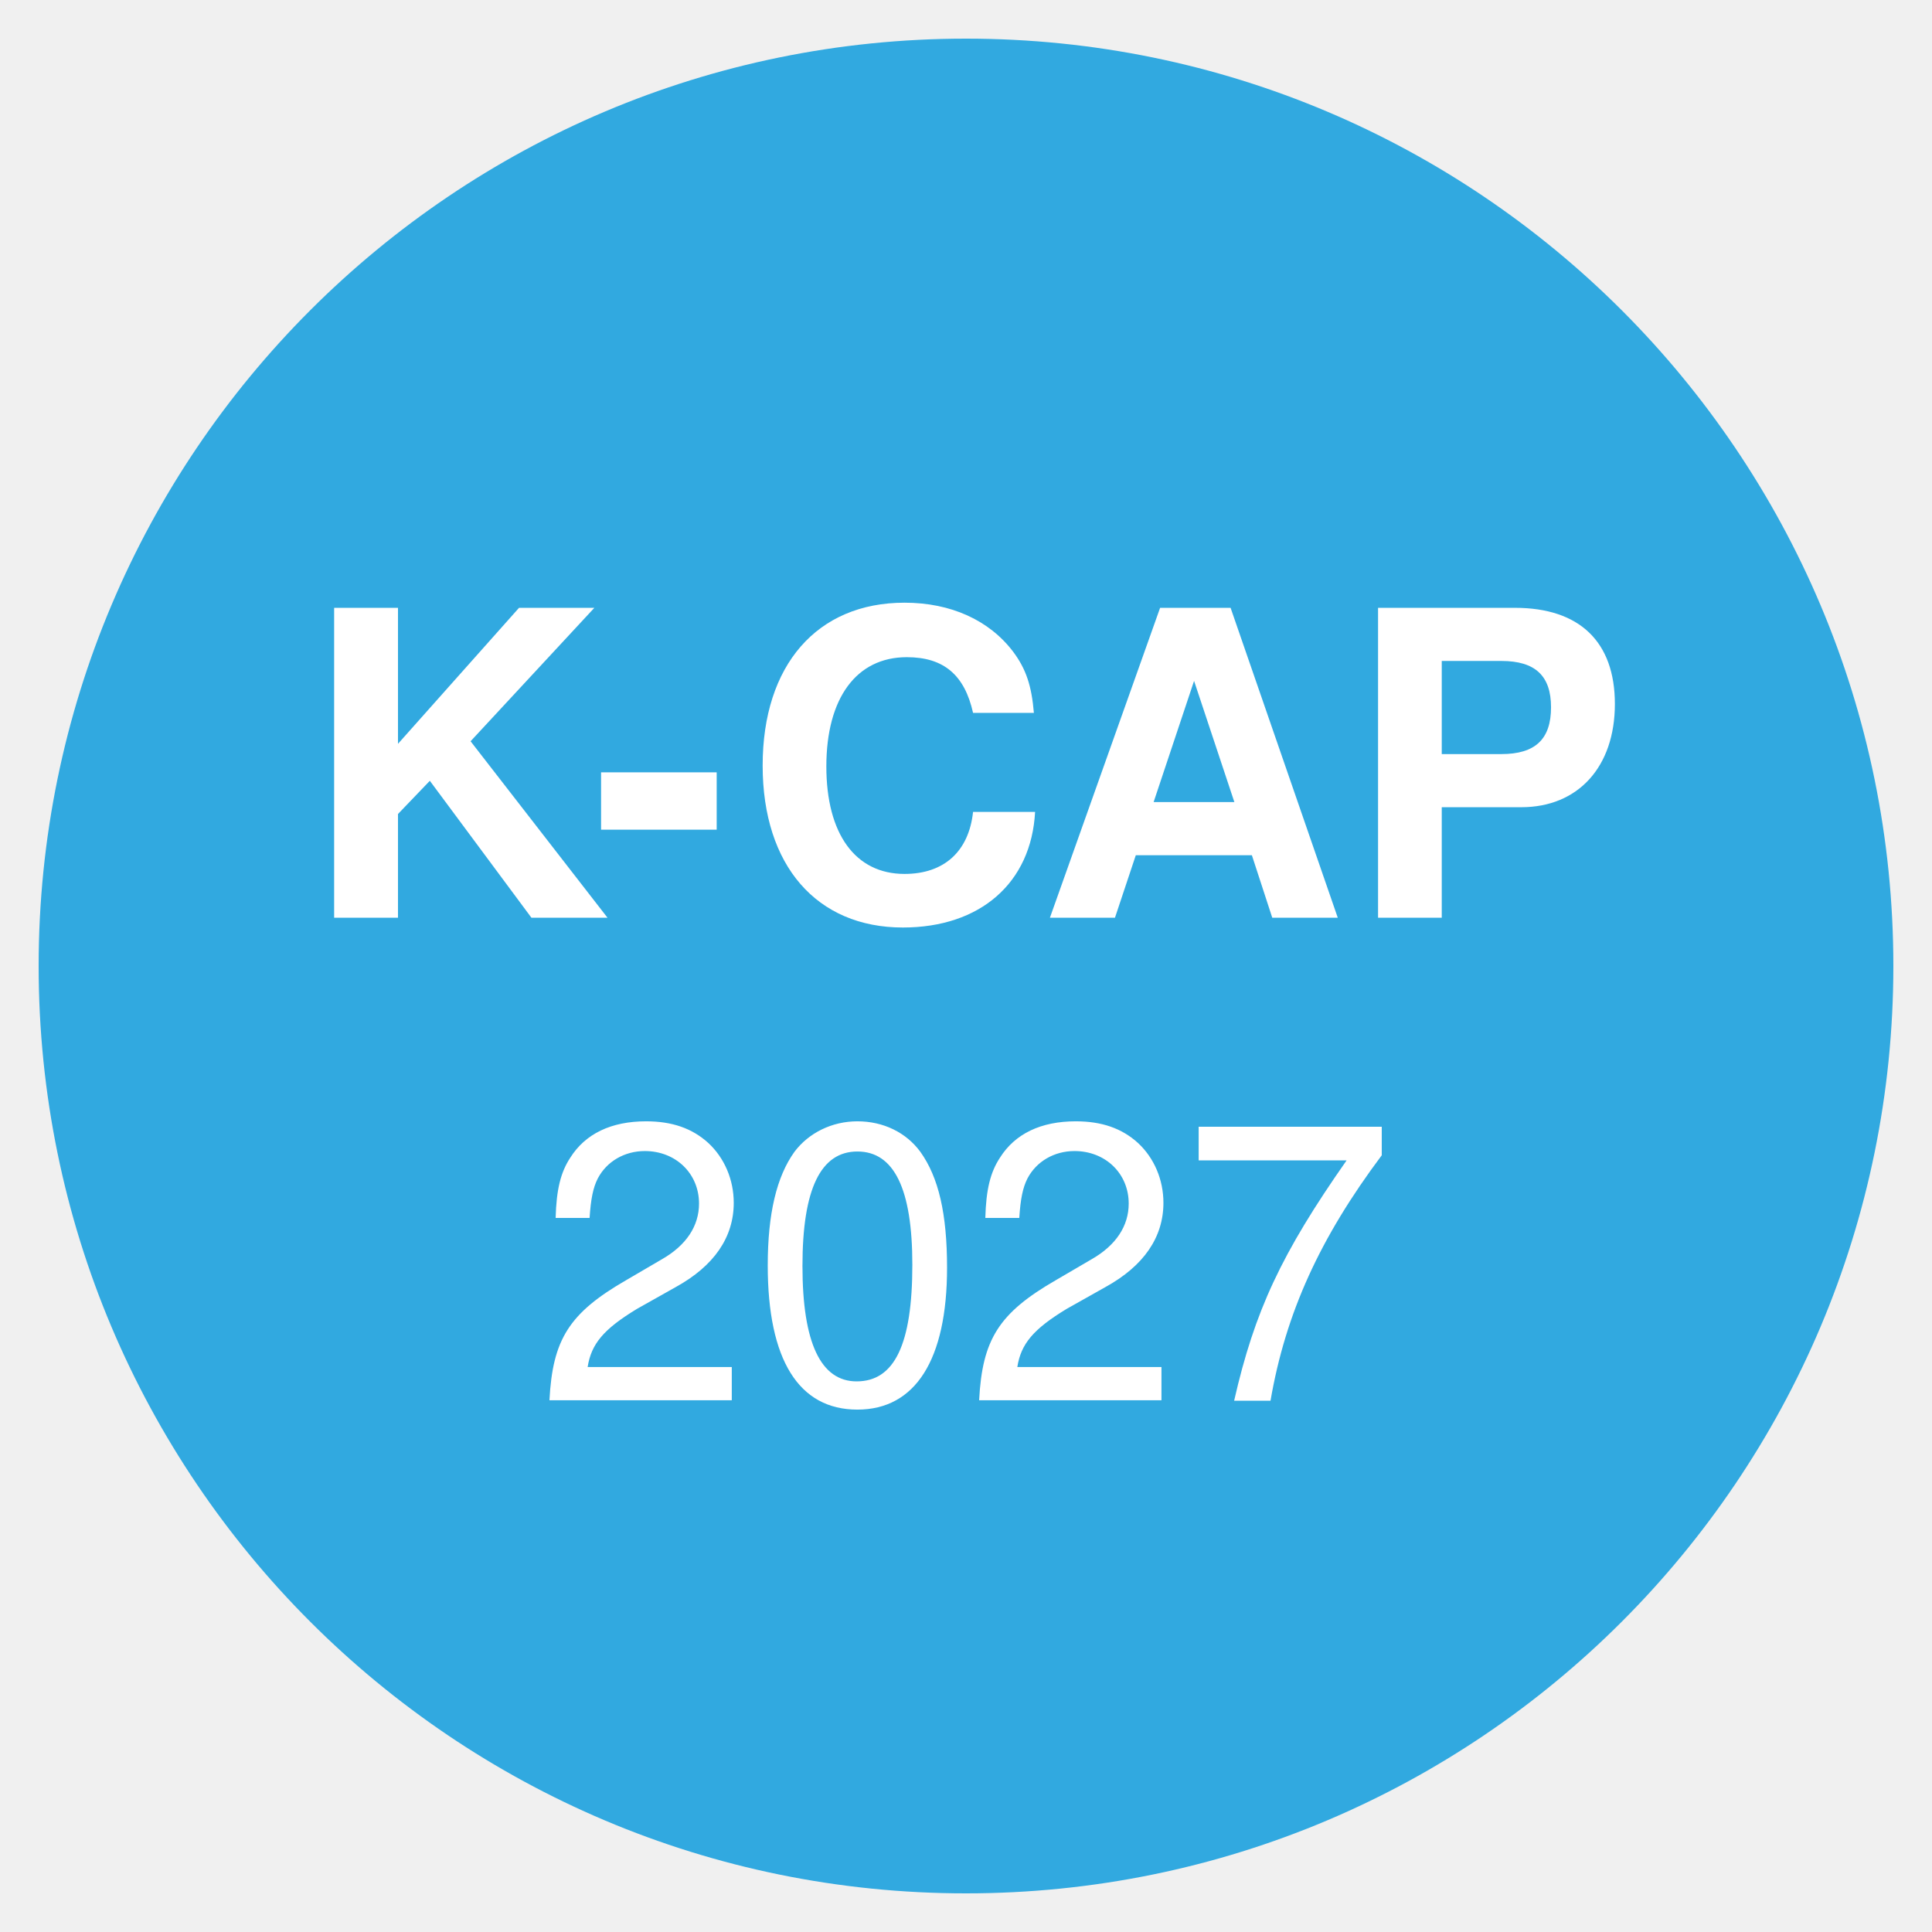
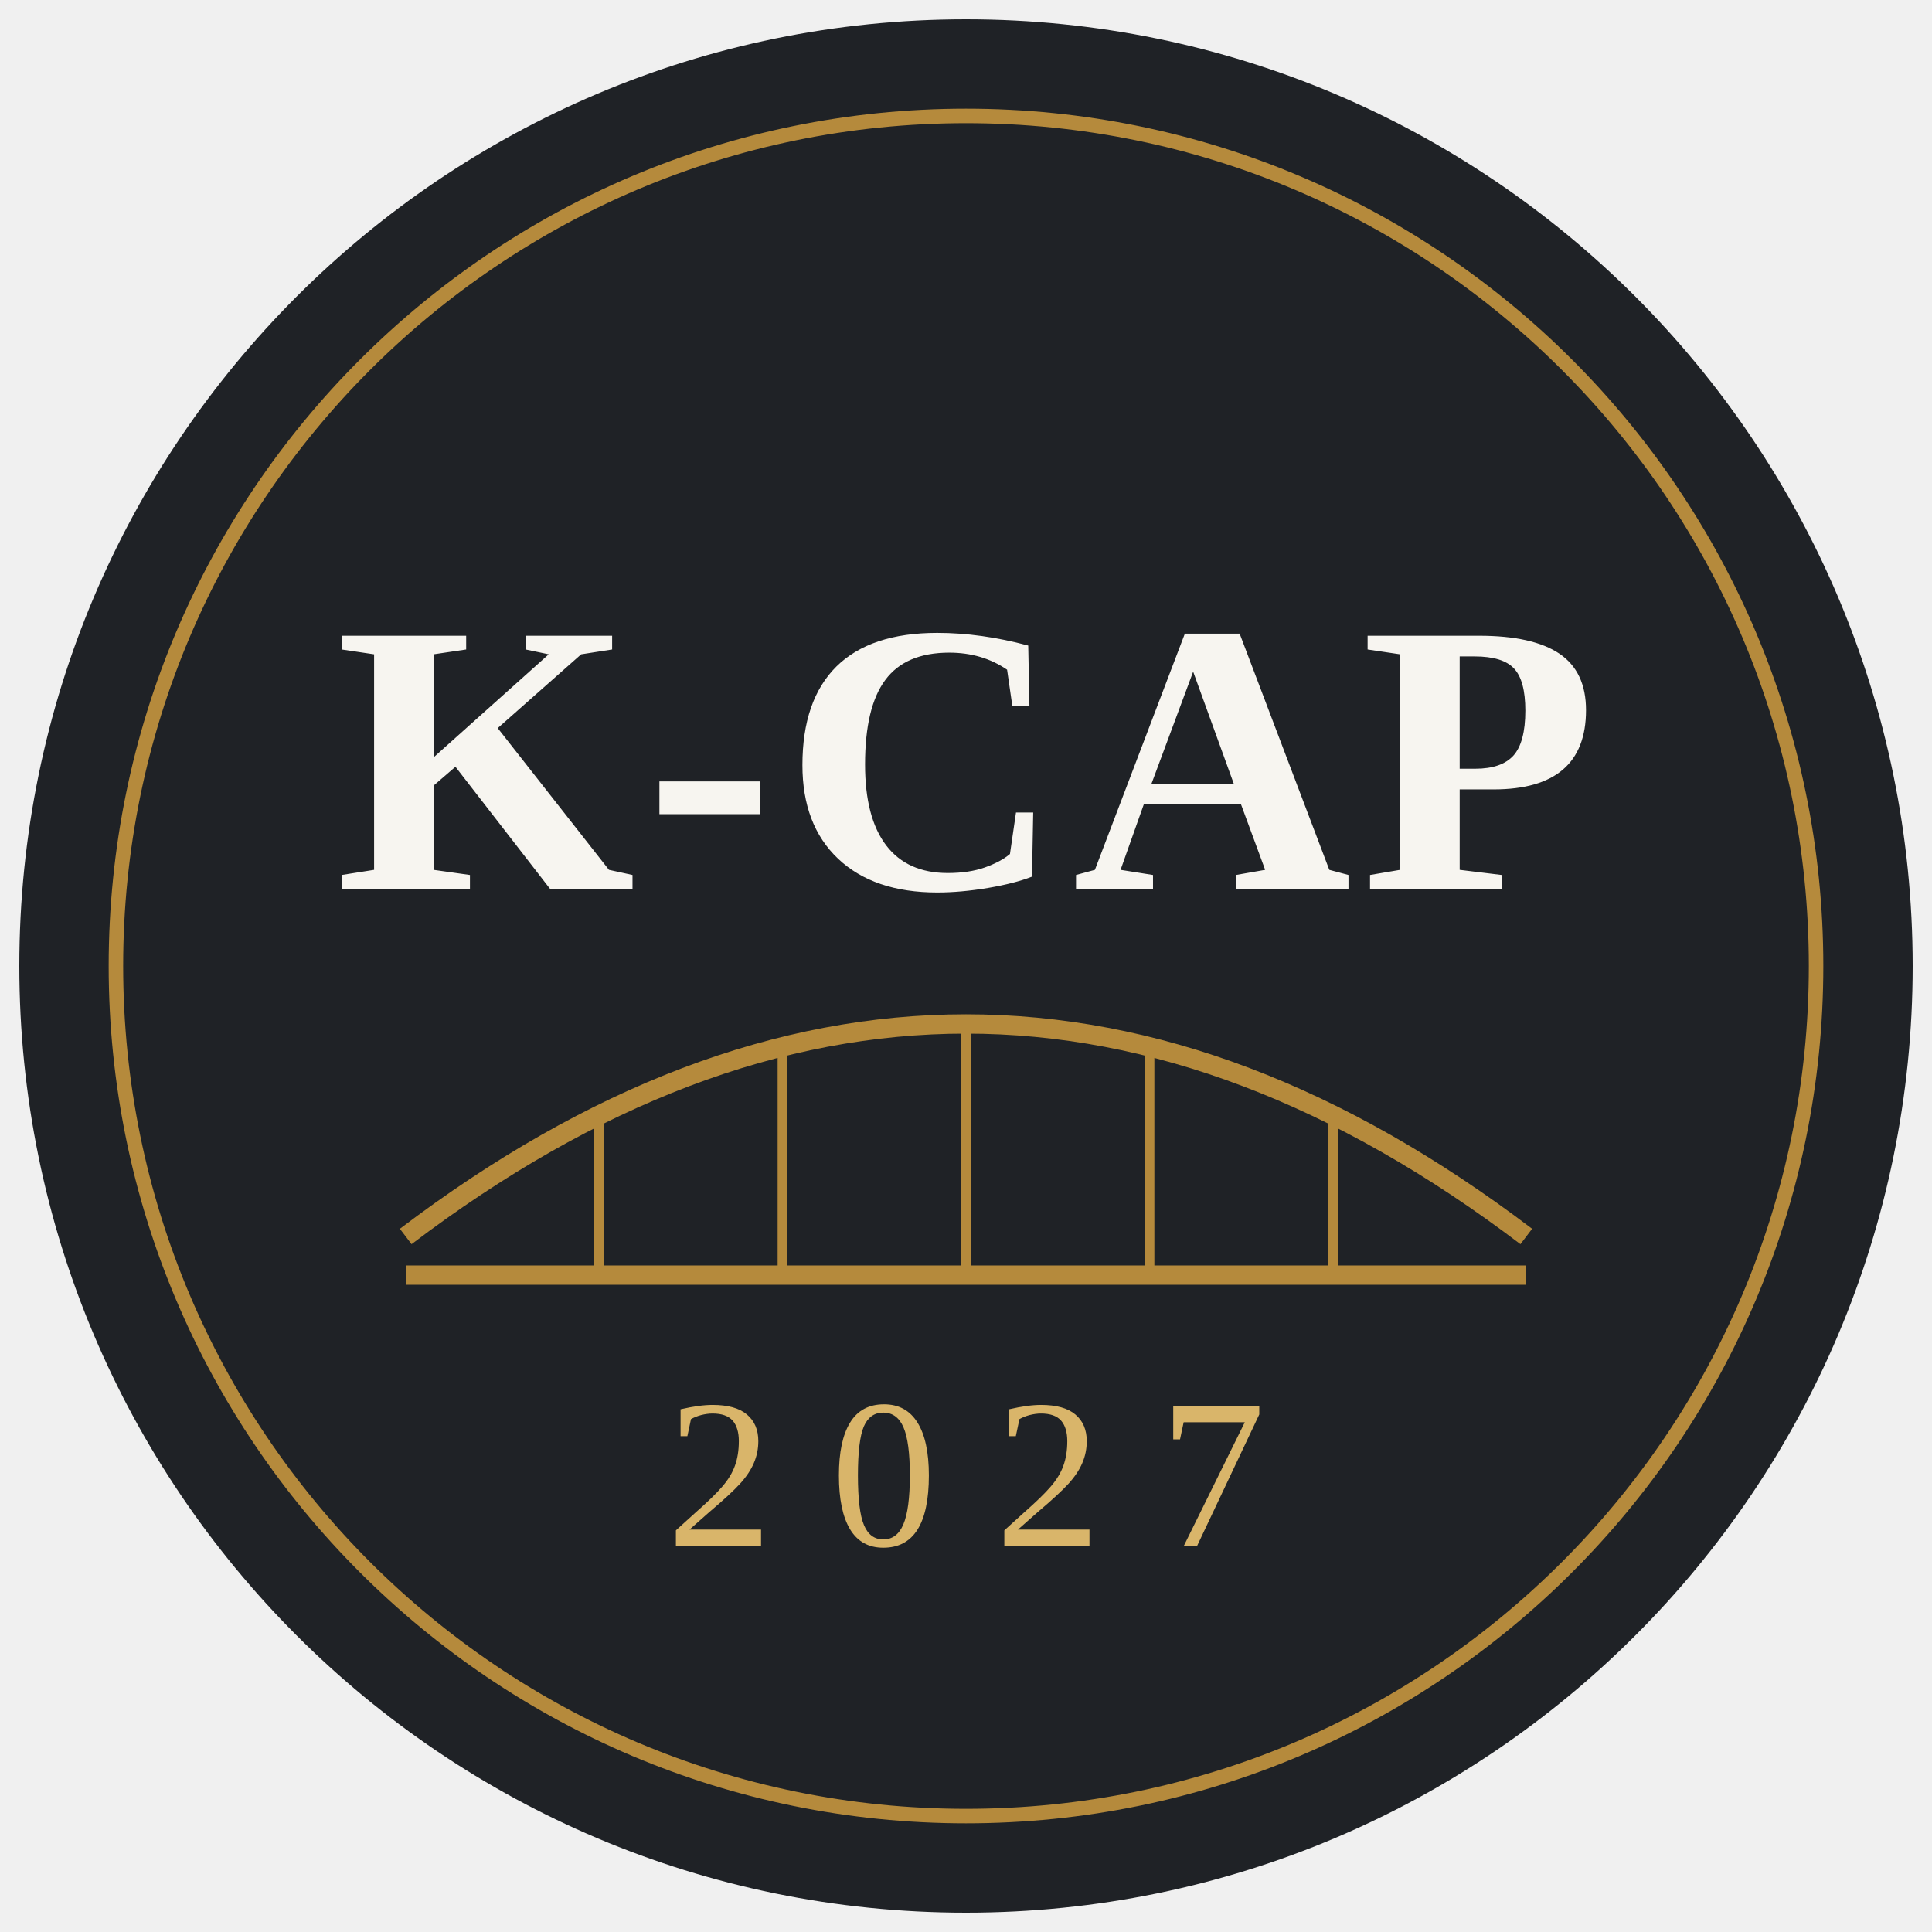
<svg xmlns="http://www.w3.org/2000/svg" viewBox="0 0 200 200">
-   <circle cx="100" cy="100" r="96" fill="#31a9e0" />
-   <text x="100" y="95" text-anchor="middle" font-family="Helvetica, Arial, sans-serif" font-size="44" font-weight="bold" fill="#fff">K-CAP</text>
-   <text x="100" y="145" text-anchor="middle" font-family="Helvetica, Arial, sans-serif" font-size="40" fill="#fff">2027</text>
+   <circle cx="100" cy="100" r="98" fill="#1f2226" />
+   <circle cx="100" cy="100" r="88" fill="none" stroke="#b58a3c" stroke-width="1.5" />
+   <path d="M42 128 Q100 84 158 128" fill="none" stroke="#b58a3c" stroke-width="2" />
+   <line x1="42" y1="132" x2="158" y2="132" stroke="#b58a3c" stroke-width="2" />
+   <g stroke="#b58a3c" stroke-width="1">
+     <line x1="62" y1="116" x2="62" y2="132" />
+     <line x1="81" y1="109" x2="81" y2="132" />
+     <line x1="100" y1="106" x2="100" y2="132" />
+     <line x1="119" y1="109" x2="119" y2="132" />
+     <line x1="138" y1="116" x2="138" y2="132" />
+   </g>
+   <text x="100" y="92" text-anchor="middle" font-family="Georgia, 'Times New Roman', serif" font-size="40" font-weight="bold" letter-spacing="1" fill="#f7f5f0">K-CAP</text>
+   <text x="100" y="160" text-anchor="middle" font-family="Georgia, 'Times New Roman', serif" font-size="22" letter-spacing="6" fill="#d9b56a">2027</text>
</svg>
